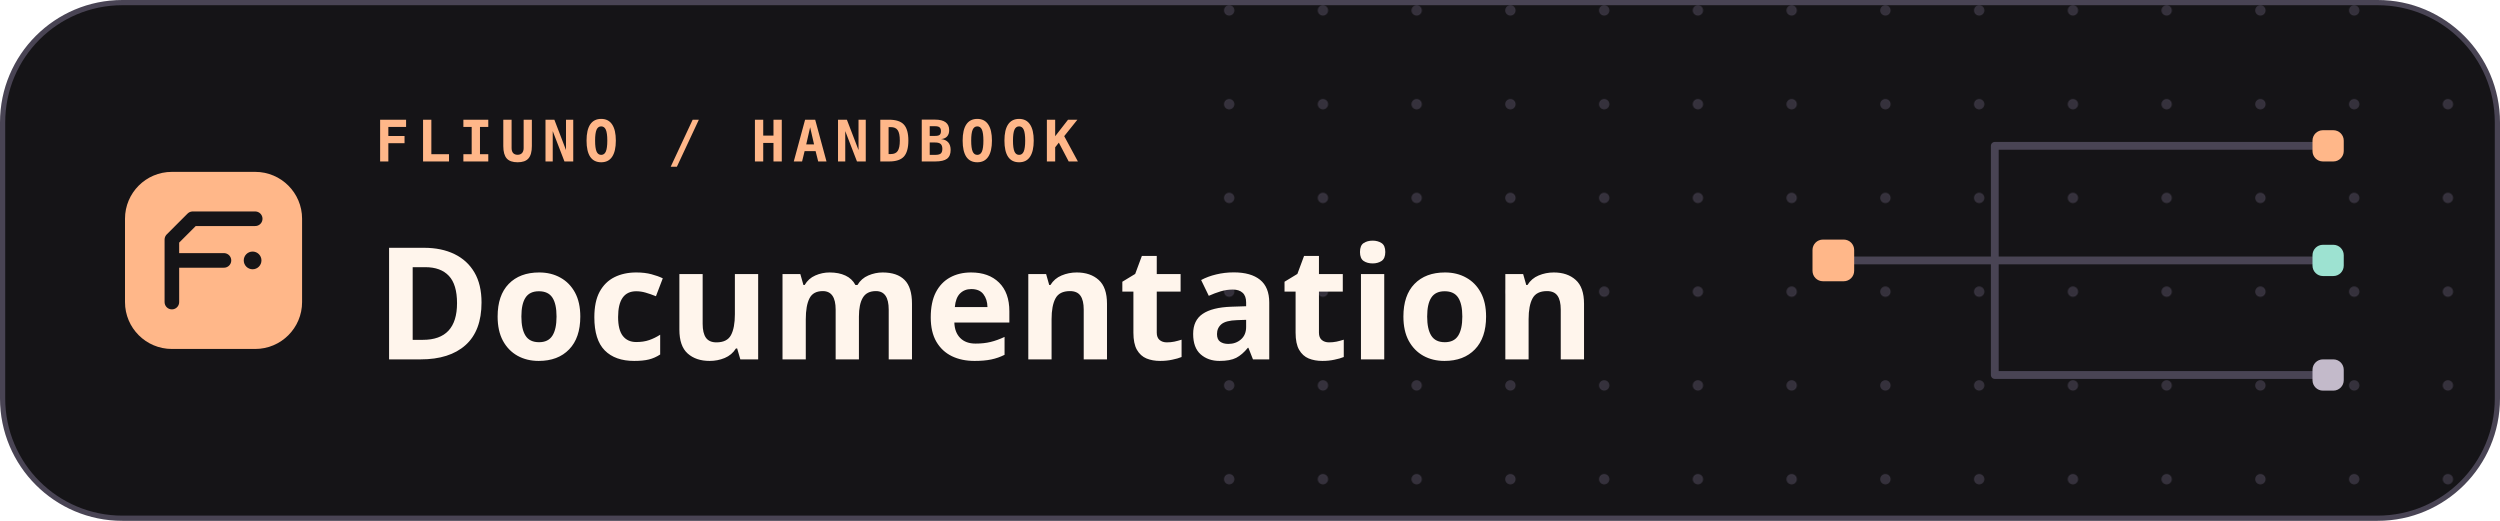
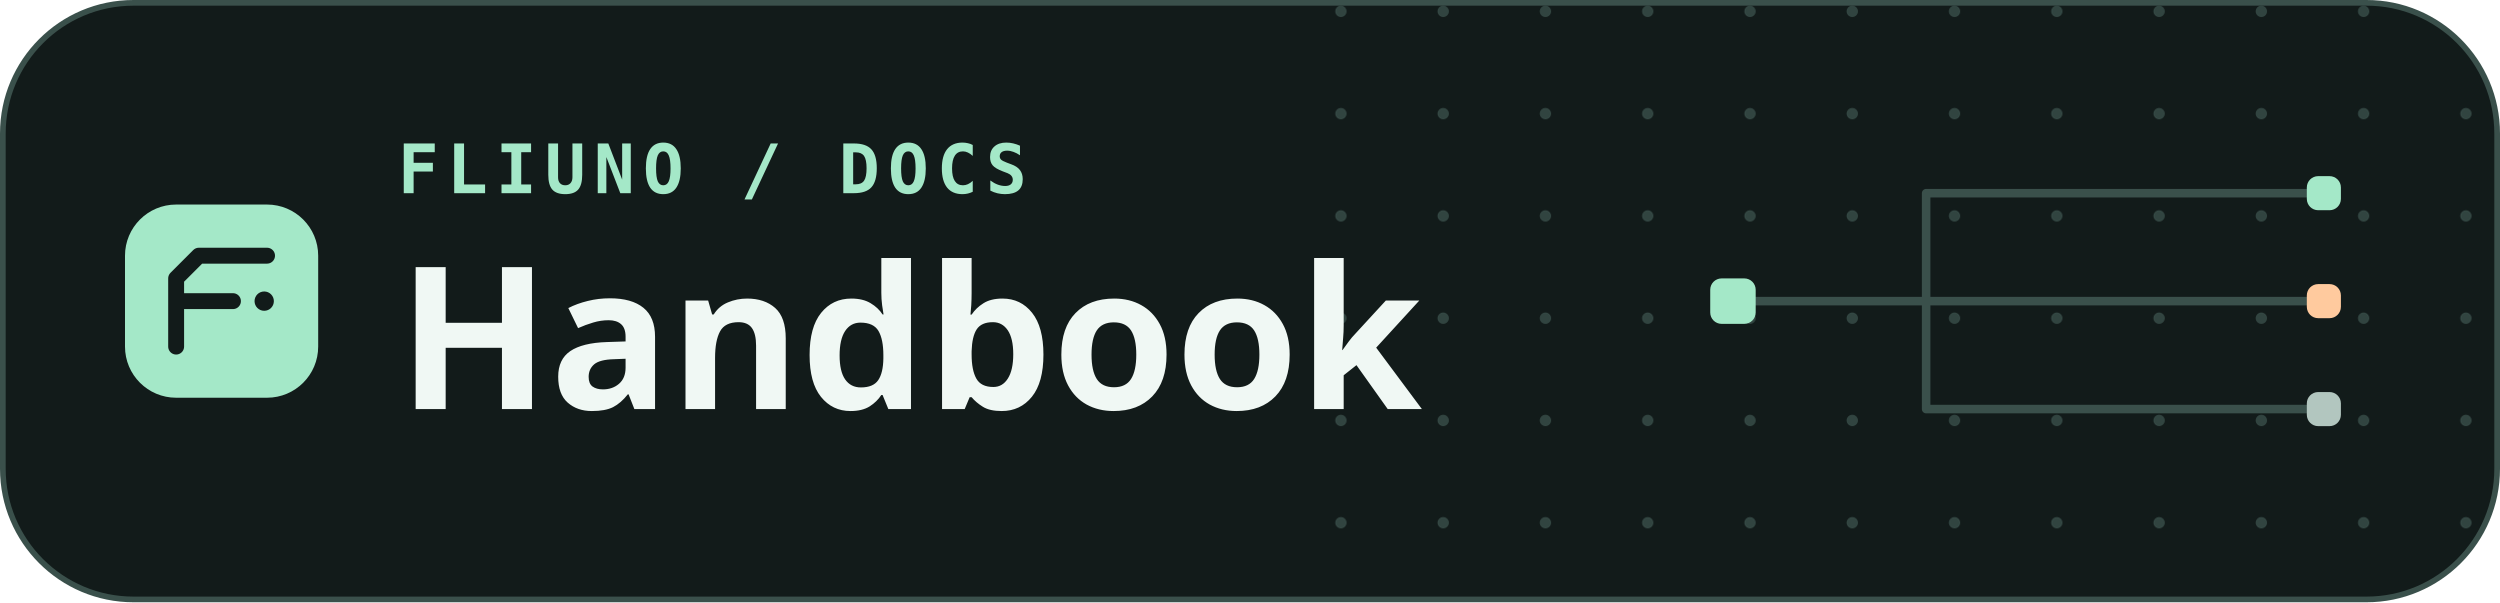
- <svg xmlns="http://www.w3.org/2000/svg" width="480" height="100" viewBox="0 0 480 100" role="img" aria-labelledby="title desc">
+ <svg xmlns="http://www.w3.org/2000/svg" width="440" height="106" viewBox="0 0 440 106" role="img" aria-labelledby="title desc">
  <defs>
    <clipPath id="frame">
-       <rect x="0.5" y="0.5" width="479" height="99" rx="23" fill="#151417" stroke="none" />
+       <rect x="0.5" y="0.5" width="439" height="105" rx="23" fill="#121b1a" stroke="none" />
    </clipPath>
    <pattern id="grid" width="18" height="18" patternUnits="userSpaceOnUse">
-       <circle cx="2" cy="2" r="1" fill="#35313c" />
+       <circle cx="2" cy="2" r="1" fill="#314440" />
    </pattern>
  </defs>
  <g clip-path="url(#frame)">
-     <rect x="0" y="0" width="480" height="100" rx="23" fill="#151417" stroke="none" />
-     <rect x="225.6" y="0" width="254.4" height="100" rx="0" fill="url(#grid)" stroke="none" />
-     <g transform="translate(24 33)">
-       <rect x="0" y="0" width="34" height="34" rx="9" fill="#ffb789" stroke="none" />
-       <path d="M9 25V13l4-4h12M9 17h10" fill="none" stroke="#151417" stroke-width="2.8" stroke-linecap="round" stroke-linejoin="round" />
-       <circle cx="24.5" cy="17" r="1.7" fill="#151417" />
+     <rect x="0" y="0" width="440" height="106" rx="23" fill="#121b1a" stroke="none" />
+     <rect x="220" y="0" width="220" height="106" rx="0" fill="url(#grid)" stroke="none" />
+     <g transform="translate(22 36)">
+       <rect x="0" y="0" width="34" height="34" rx="9" fill="#a4e8c8" stroke="none" />
+       <path d="M9 25V13l4-4h12M9 17h10" fill="none" stroke="#121b1a" stroke-width="2.8" stroke-linecap="round" stroke-linejoin="round" />
+       <circle cx="24.5" cy="17" r="1.7" fill="#121b1a" />
    </g>
-     <text x="72" y="31" font-family="'Cascadia Mono', Consolas, monospace" font-size="11" fill="#ffb789" font-weight="650" letter-spacing="1.4" text-anchor="start">FLIUNO / HANDBOOK</text>
-     <text x="72" y="69" font-family="system-ui, 'Segoe UI', sans-serif" font-size="30" fill="#fff5ec" font-weight="750" letter-spacing="0" text-anchor="start">Documentation</text>
-     <path d="M352 50H447M383 50v-22H447M383 50v22H447" fill="none" stroke="#494454" stroke-width="1.5" stroke-linecap="round" stroke-linejoin="round" />
-     <rect x="348" y="46" width="8" height="8" rx="2" fill="#ffb789" stroke="none" />
-     <rect x="444" y="25" width="6" height="6" rx="2" fill="#ffb789" stroke="none" />
-     <rect x="444" y="47" width="6" height="6" rx="2" fill="#9de2d1" stroke="none" />
-     <rect x="444" y="69" width="6" height="6" rx="2" fill="#c3baca" stroke="none" />
+     <text x="70" y="34" font-family="'Cascadia Mono', Consolas, monospace" font-size="12" fill="#a4e8c8" font-weight="650" letter-spacing="1.4" text-anchor="start">FLIUNO / DOCS</text>
+     <text x="70" y="72" font-family="system-ui, 'Segoe UI', sans-serif" font-size="35" fill="#f0f8f4" font-weight="750" letter-spacing="0" text-anchor="start">Handbook</text>
+     <path d="M305 53H409M339 53v-19H409M339 53v19H409" fill="none" stroke="#3a504b" stroke-width="1.5" stroke-linecap="round" stroke-linejoin="round" />
+     <rect x="301" y="49" width="8" height="8" rx="2" fill="#a4e8c8" stroke="none" />
+     <rect x="406" y="31" width="6" height="6" rx="2" fill="#a4e8c8" stroke="none" />
+     <rect x="406" y="50" width="6" height="6" rx="2" fill="#ffca9e" stroke="none" />
+     <rect x="406" y="69" width="6" height="6" rx="2" fill="#b2c6bf" stroke="none" />
  </g>
-   <rect x="0.5" y="0.5" width="479" height="99" rx="23" fill="none" stroke="#494454" />
+   <rect x="0.5" y="0.5" width="439" height="105" rx="23" fill="none" stroke="#3a504b" />
</svg>
